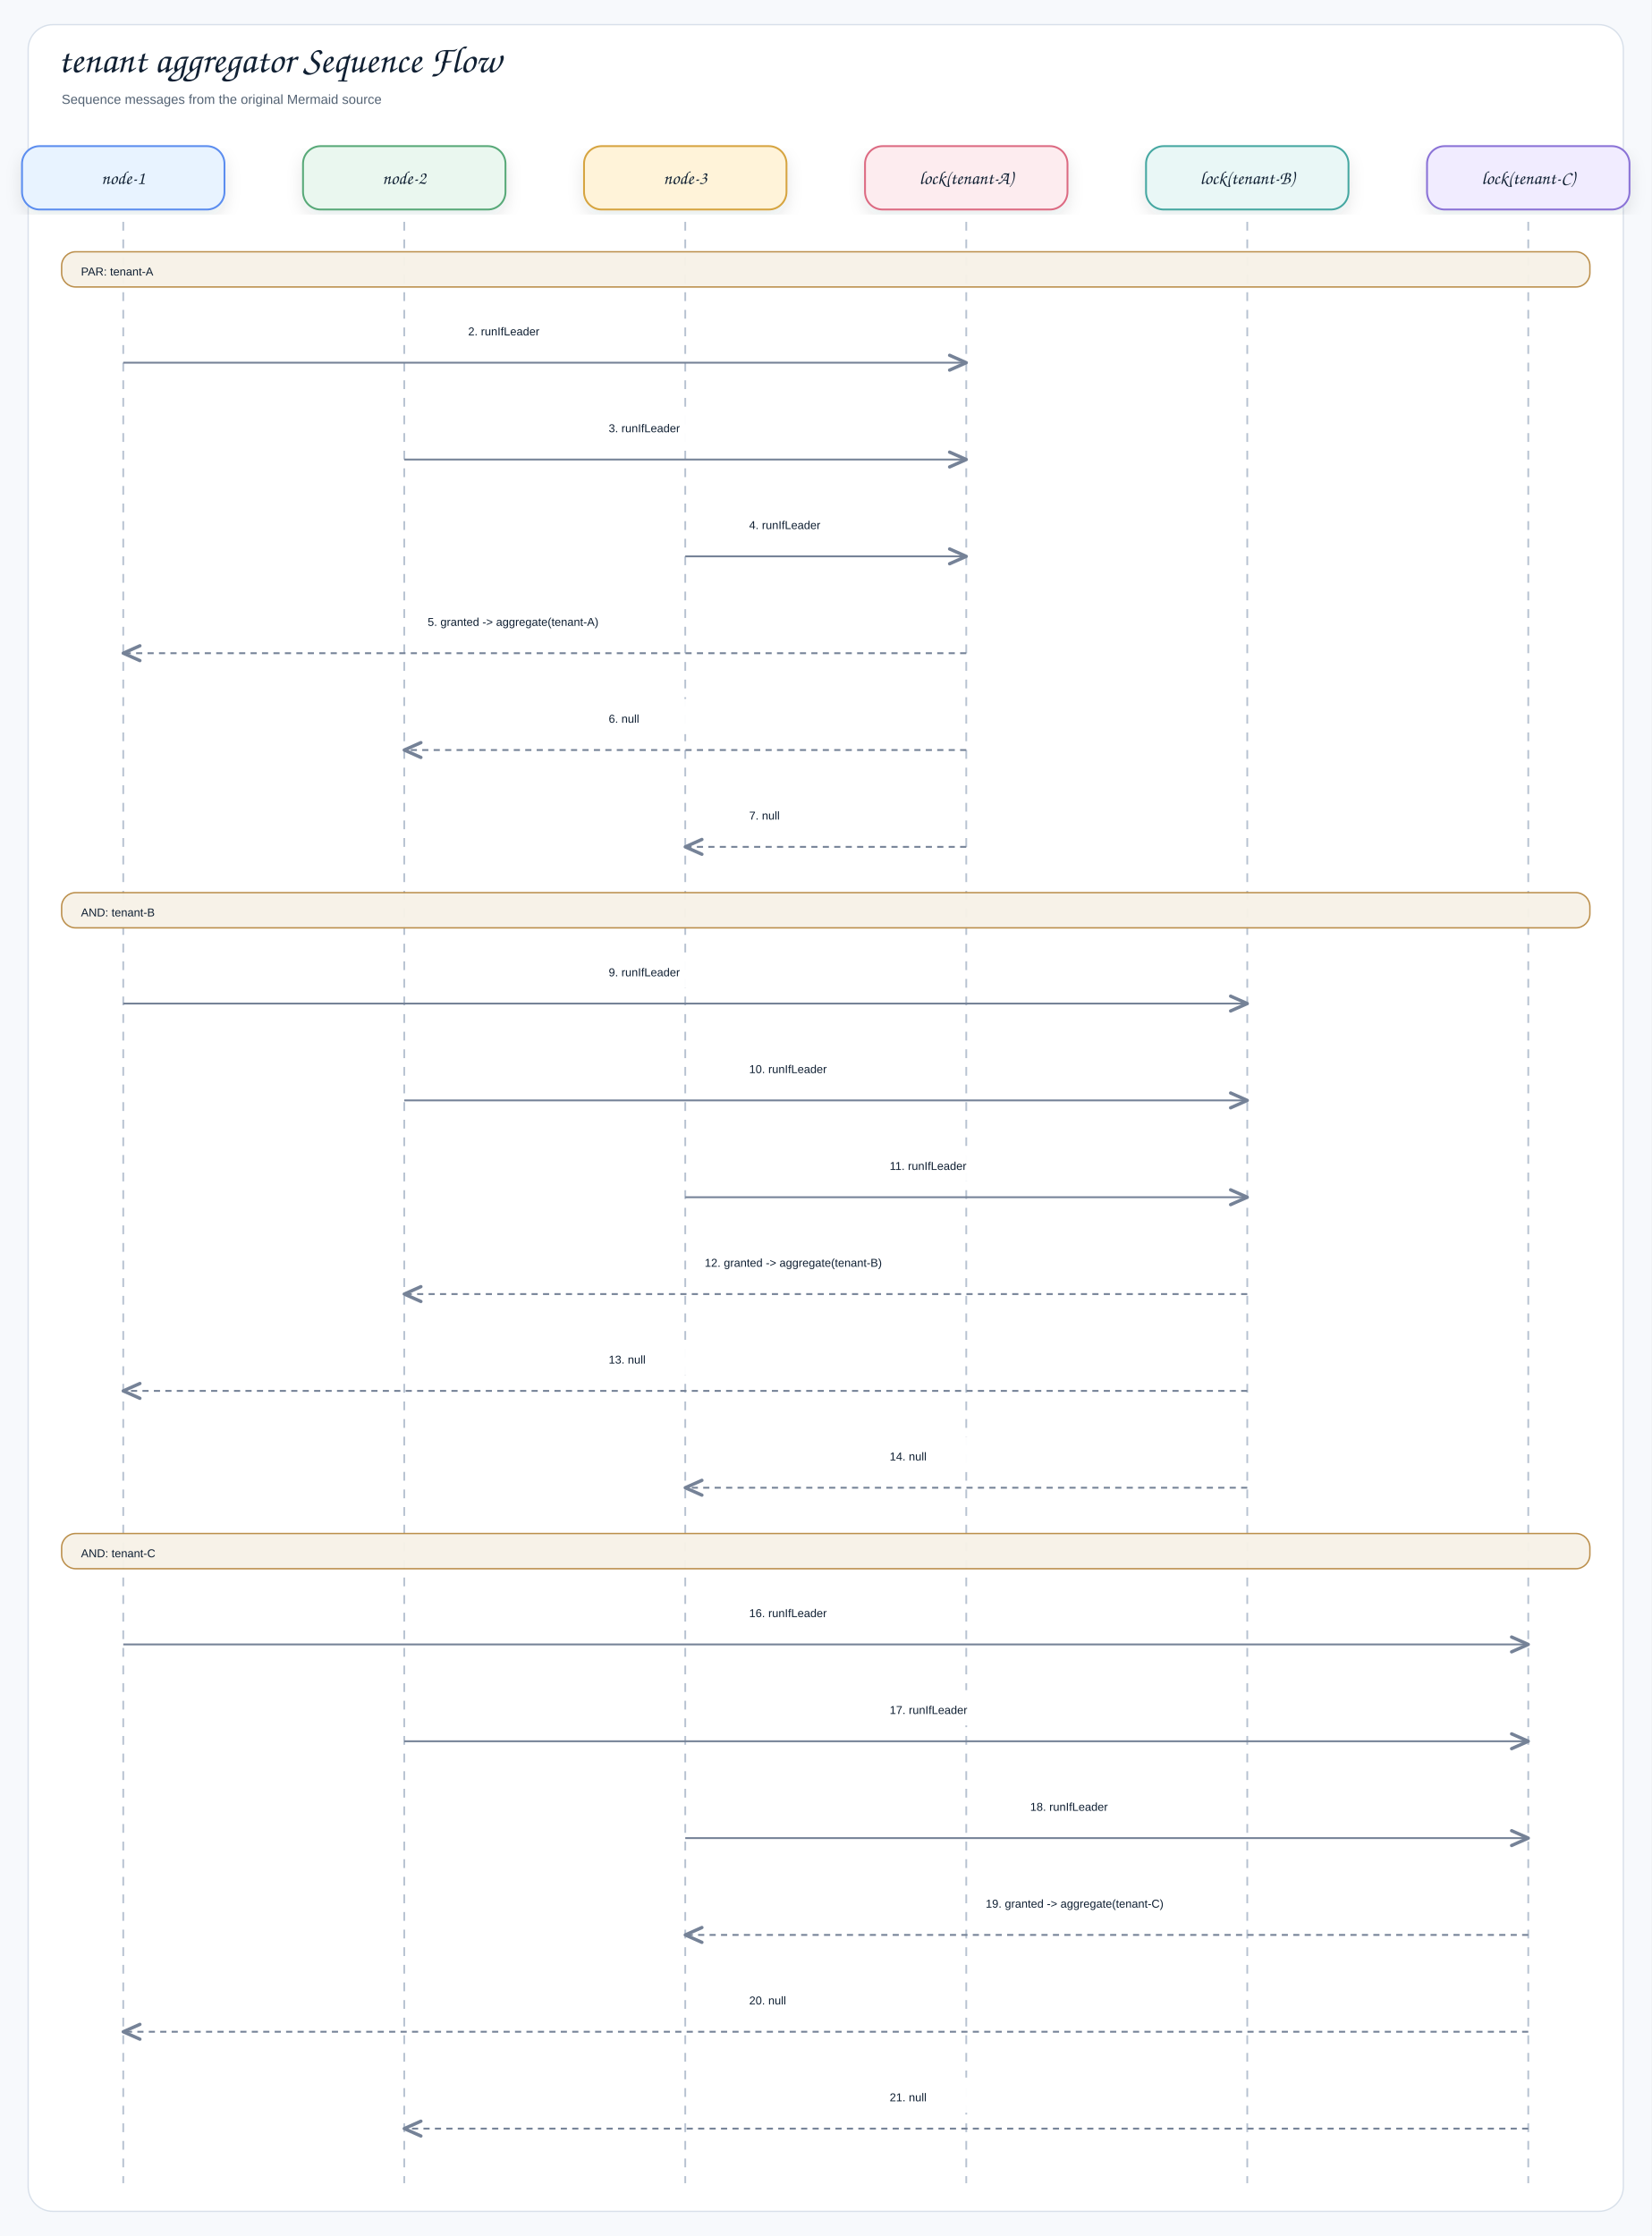
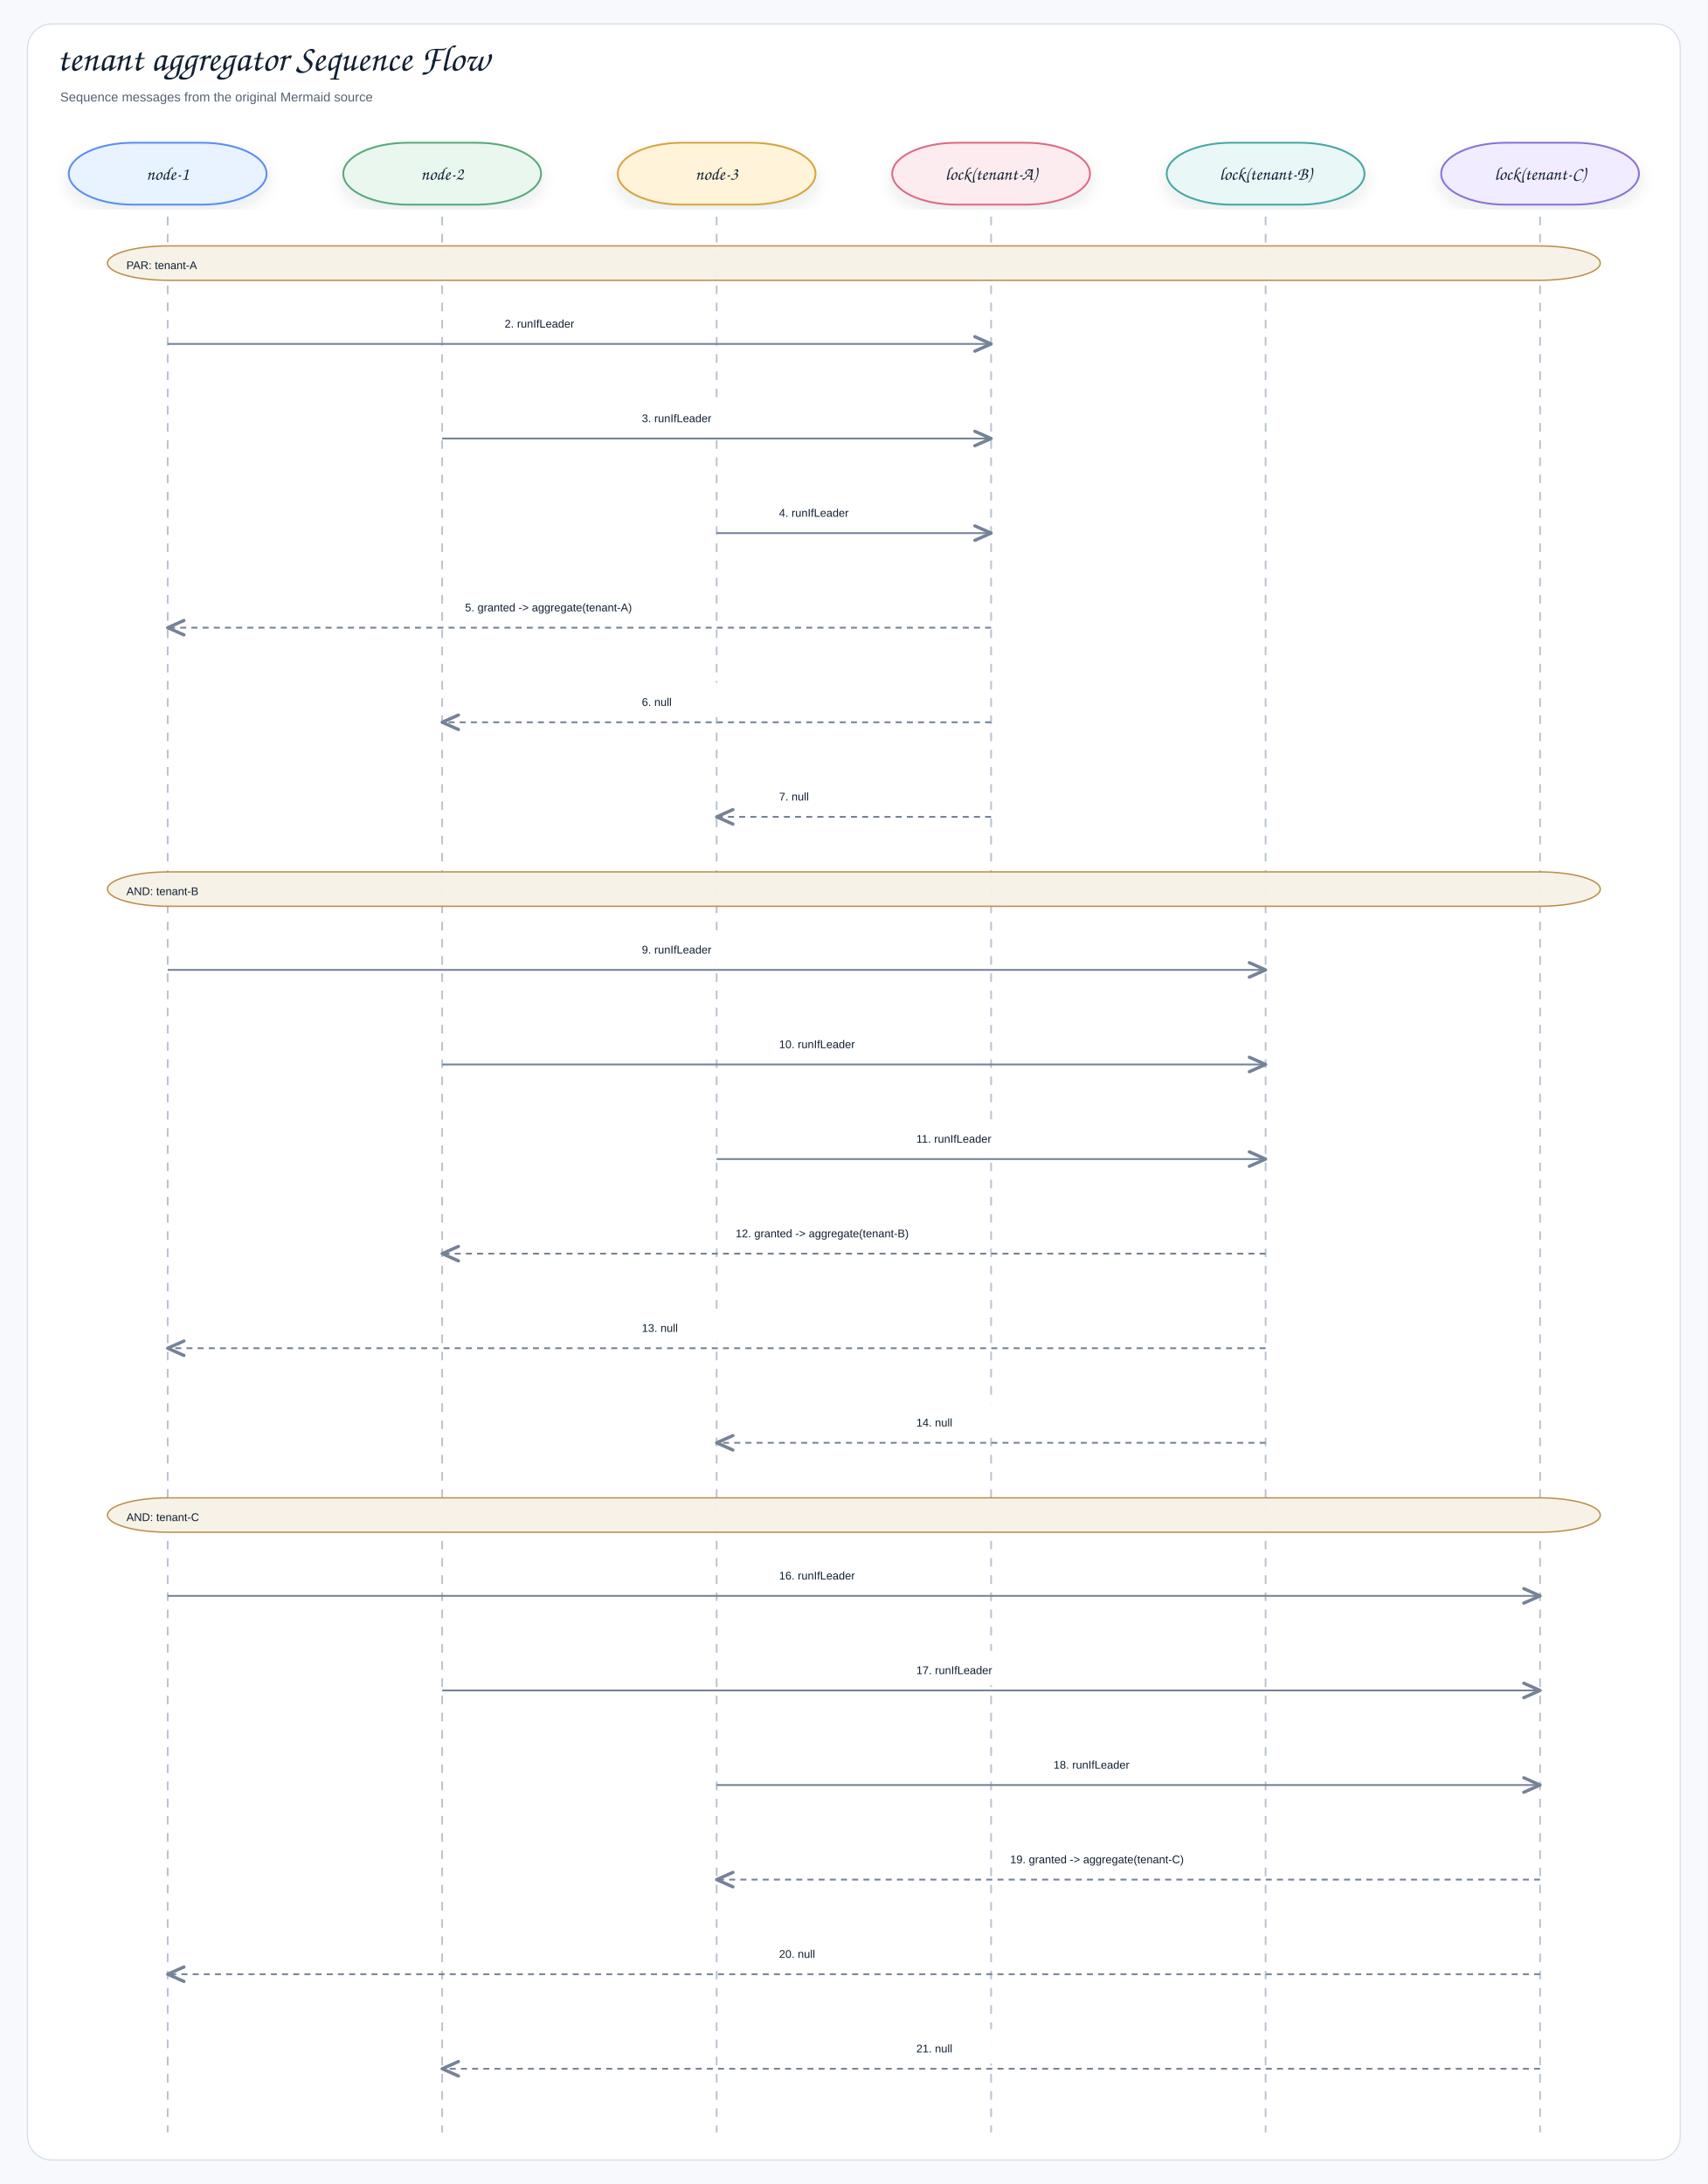
- <svg xmlns="http://www.w3.org/2000/svg" width="1876" height="2540" viewBox="0 0 1876 2540" role="img" aria-label="tenant aggregator Sequence Flow">
+ <svg xmlns="http://www.w3.org/2000/svg" width="1986" height="2540" viewBox="0 0 1986 2540" role="img" aria-label="tenant aggregator Sequence Flow">
  <defs>
    <filter id="shadow" x="-8%" y="-8%" width="116%" height="116%">
      <feDropShadow dx="0" dy="8" stdDeviation="9" flood-color="#1f2937" flood-opacity="0.10" />
    </filter>
    <marker id="openArrow" markerWidth="12" markerHeight="10" refX="10" refY="5" orient="auto" markerUnits="strokeWidth">
      <path d="M 1 1 L 10 5 L 1 9" fill="none" stroke="#758297" stroke-width="1.8" stroke-linecap="round" stroke-linejoin="round" />
    </marker>
    <marker id="inherit" markerWidth="14" markerHeight="12" refX="12" refY="6" orient="auto" markerUnits="strokeWidth">
      <path d="M 0 1 L 12 6 L 0 11 Z" fill="#ffffff" stroke="#758297" stroke-width="1.8" />
    </marker>
    <style>
    .canvas{fill:#f7f9fc}.frame{fill:#fff;stroke:#d8e0ea;stroke-width:1.5}
-     .title{font-family:"Architects Daughter","Comic Sans MS","Comic Sans",cursive;font-size:43px;font-weight:400;fill:#102033}
-     .subtitle{font-family:"Comic Sans MS","Comic Sans","Comic Neue",Arial,sans-serif;font-size:15px;font-weight:400;fill:#536273}
-     .label{font-family:"Architects Daughter","Comic Sans MS","Comic Sans",cursive;font-size:25px;font-weight:400;fill:#102033}
-     .smallLabel{font-family:"Architects Daughter","Comic Sans MS","Comic Sans",cursive;font-size:21px;font-weight:400;fill:#102033}
-     .mono{font-family:"Comic Sans MS","Comic Sans","Comic Neue",Arial,sans-serif;font-size:12px;font-weight:400;fill:#102033}
-     .small{font-family:"Comic Sans MS","Comic Sans","Comic Neue",Arial,sans-serif;font-size:12px;font-weight:400;fill:#536273}
-     .strong{font-family:"Comic Sans MS","Comic Sans","Comic Neue",Arial,sans-serif;font-size:13px;font-weight:400;fill:#102033}
+     .title{font-family:"Architects Daughter","Comic Mono","Comic Sans MS","Comic Sans",cursive;font-size:43px;font-weight:400;fill:#102033}
+     .subtitle{font-family:"Comic Mono","Comic Sans MS","Comic Sans","Comic Neue",Arial,sans-serif;font-size:15px;font-weight:400;fill:#536273}
+     .label{font-family:"Architects Daughter","Comic Mono","Comic Sans MS","Comic Sans",cursive;font-size:25px;font-weight:400;fill:#102033}
+     .smallLabel{font-family:"Architects Daughter","Comic Mono","Comic Sans MS","Comic Sans",cursive;font-size:21px;font-weight:400;fill:#102033}
+     .mono{font-family:"Comic Mono","Comic Sans MS","Comic Sans","Comic Neue",Arial,sans-serif;font-size:12px;font-weight:400;fill:#102033}
+     .small{font-family:"Comic Mono","Comic Sans MS","Comic Sans","Comic Neue",Arial,sans-serif;font-size:12px;font-weight:400;fill:#536273}
+     .strong{font-family:"Comic Mono","Comic Sans MS","Comic Sans","Comic Neue",Arial,sans-serif;font-size:13px;font-weight:400;fill:#102033}
    .card{stroke-width:2.1;filter:url(#shadow)}.compartment{stroke-width:1.5;fill:none}
    .line{stroke:#758297;stroke-width:2.1;fill:none;marker-end:url(#openArrow)}
    .plainLine{stroke:#758297;stroke-width:2.1;fill:none}
    .dashed{stroke:#758297;stroke-width:2.1;stroke-dasharray:7 6;fill:none;marker-end:url(#openArrow)}
    .inheritLine{stroke:#758297;stroke-width:2.2;fill:none;marker-end:url(#inherit)}
    .implLine{stroke:#758297;stroke-width:2.2;stroke-dasharray:8 7;fill:none;marker-end:url(#inherit)}
  </style>
  </defs>
-   <rect class="canvas" width="1876" height="2540" />
-   <rect class="frame" x="32" y="28" width="1812" height="2484" rx="28" />
+   <rect class="canvas" width="1986" height="2540" />
+   <rect class="frame" x="32" y="28" width="1922" height="2484" rx="28" />
  <text class="title" x="66" y="82">tenant aggregator Sequence Flow</text>
  <text class="subtitle" x="70" y="118">Sequence messages from the original Mermaid source</text>
-   <rect class="card" x="25" y="166" width="230" height="72" rx="20" fill="#E8F3FF" stroke="#5B8DEF" />
-   <text class="smallLabel" x="140" y="209" text-anchor="middle">node-1</text>
-   <line class="lifeline" x1="140" y1="252" x2="140" y2="2480" stroke="#b7c2d1" stroke-width="2" stroke-dasharray="10 10" />
-   <rect class="card" x="344.2" y="166" width="230" height="72" rx="20" fill="#EAF7EF" stroke="#58A978" />
-   <text class="smallLabel" x="459.2" y="209" text-anchor="middle">node-2</text>
-   <line class="lifeline" x1="459.2" y1="252" x2="459.2" y2="2480" stroke="#b7c2d1" stroke-width="2" stroke-dasharray="10 10" />
-   <rect class="card" x="663.4" y="166" width="230" height="72" rx="20" fill="#FFF3D9" stroke="#D6A441" />
-   <text class="smallLabel" x="778.4" y="209" text-anchor="middle">node-3</text>
-   <line class="lifeline" x1="778.4" y1="252" x2="778.4" y2="2480" stroke="#b7c2d1" stroke-width="2" stroke-dasharray="10 10" />
-   <rect class="card" x="982.6" y="166" width="230" height="72" rx="20" fill="#FDECEF" stroke="#DC6B82" />
-   <text class="smallLabel" x="1097.6" y="209" text-anchor="middle">lock(tenant-A)</text>
-   <line class="lifeline" x1="1097.6" y1="252" x2="1097.6" y2="2480" stroke="#b7c2d1" stroke-width="2" stroke-dasharray="10 10" />
-   <rect class="card" x="1301.8" y="166" width="230" height="72" rx="20" fill="#E9F7F6" stroke="#45A7A1" />
-   <text class="smallLabel" x="1416.8" y="209" text-anchor="middle">lock(tenant-B)</text>
-   <line class="lifeline" x1="1416.8" y1="252" x2="1416.8" y2="2480" stroke="#b7c2d1" stroke-width="2" stroke-dasharray="10 10" />
-   <rect class="card" x="1621" y="166" width="230" height="72" rx="20" fill="#F1ECFF" stroke="#8A72D6" />
-   <text class="smallLabel" x="1736" y="209" text-anchor="middle">lock(tenant-C)</text>
-   <line class="lifeline" x1="1736" y1="252" x2="1736" y2="2480" stroke="#b7c2d1" stroke-width="2" stroke-dasharray="10 10" />
-   <rect x="70" y="286" width="1736" height="40" rx="16" fill="#F7F1E7" stroke="#B88A44" stroke-width="1.6" opacity="0.96" />
-   <text class="strong" x="92" y="313" text-anchor="start">PAR: tenant-A</text>
-   <rect x="513.8" y="354" width="210" height="40" rx="12" fill="#ffffff" opacity="0.97" />
-   <text class="strong" x="531.8" y="381" text-anchor="start">2. runIfLeader</text>
-   <path class="line" d="M140 412 L1097.6 412" />
-   <rect x="673.4" y="464" width="210" height="40" rx="12" fill="#ffffff" opacity="0.97" />
-   <text class="strong" x="691.4" y="491" text-anchor="start">3. runIfLeader</text>
-   <path class="line" d="M459.2 522 L1097.6 522" />
-   <rect x="833" y="574" width="210" height="40" rx="12" fill="#ffffff" opacity="0.97" />
-   <text class="strong" x="851" y="601" text-anchor="start">4. runIfLeader</text>
-   <path class="line" d="M778.4 632 L1097.6 632" />
-   <rect x="467.8" y="684" width="302" height="40" rx="12" fill="#ffffff" opacity="0.97" />
-   <text class="strong" x="485.8" y="711" text-anchor="start">5. granted -&gt; aggregate(tenant-A)</text>
-   <path class="dashed" d="M1097.6 742 L140 742" />
-   <rect x="673.4" y="794" width="210" height="40" rx="12" fill="#ffffff" opacity="0.97" />
-   <text class="strong" x="691.4" y="821" text-anchor="start">6. null</text>
-   <path class="dashed" d="M1097.6 852 L459.2 852" />
-   <rect x="833" y="904" width="210" height="40" rx="12" fill="#ffffff" opacity="0.97" />
-   <text class="strong" x="851" y="931" text-anchor="start">7. null</text>
-   <path class="dashed" d="M1097.6 962 L778.4 962" />
-   <rect x="70" y="1014" width="1736" height="40" rx="16" fill="#F7F1E7" stroke="#B88A44" stroke-width="1.6" opacity="0.96" />
-   <text class="strong" x="92" y="1041" text-anchor="start">AND: tenant-B</text>
-   <rect x="673.4" y="1082" width="210" height="40" rx="12" fill="#ffffff" opacity="0.97" />
-   <text class="strong" x="691.4" y="1109" text-anchor="start">9. runIfLeader</text>
-   <path class="line" d="M140 1140 L1416.8 1140" />
-   <rect x="833" y="1192" width="210" height="40" rx="12" fill="#ffffff" opacity="0.97" />
-   <text class="strong" x="851" y="1219" text-anchor="start">10. runIfLeader</text>
-   <path class="line" d="M459.2 1250 L1416.8 1250" />
-   <rect x="992.6" y="1302" width="210" height="40" rx="12" fill="#ffffff" opacity="0.97" />
-   <text class="strong" x="1010.6" y="1329" text-anchor="start">11. runIfLeader</text>
-   <path class="line" d="M778.4 1360 L1416.8 1360" />
-   <rect x="782.5" y="1412" width="311" height="40" rx="12" fill="#ffffff" opacity="0.97" />
-   <text class="strong" x="800.5" y="1439" text-anchor="start">12. granted -&gt; aggregate(tenant-B)</text>
-   <path class="dashed" d="M1416.8 1470 L459.2 1470" />
-   <rect x="673.4" y="1522" width="210" height="40" rx="12" fill="#ffffff" opacity="0.97" />
-   <text class="strong" x="691.4" y="1549" text-anchor="start">13. null</text>
-   <path class="dashed" d="M1416.8 1580 L140 1580" />
-   <rect x="992.6" y="1632" width="210" height="40" rx="12" fill="#ffffff" opacity="0.97" />
-   <text class="strong" x="1010.6" y="1659" text-anchor="start">14. null</text>
-   <path class="dashed" d="M1416.8 1690 L778.4 1690" />
-   <rect x="70" y="1742" width="1736" height="40" rx="16" fill="#F7F1E7" stroke="#B88A44" stroke-width="1.6" opacity="0.96" />
-   <text class="strong" x="92" y="1769" text-anchor="start">AND: tenant-C</text>
-   <rect x="833" y="1810" width="210" height="40" rx="12" fill="#ffffff" opacity="0.97" />
-   <text class="strong" x="851" y="1837" text-anchor="start">16. runIfLeader</text>
-   <path class="line" d="M140 1868 L1736 1868" />
-   <rect x="992.6" y="1920" width="210" height="40" rx="12" fill="#ffffff" opacity="0.97" />
-   <text class="strong" x="1010.6" y="1947" text-anchor="start">17. runIfLeader</text>
-   <path class="line" d="M459.2 1978 L1736 1978" />
-   <rect x="1152.2" y="2030" width="210" height="40" rx="12" fill="#ffffff" opacity="0.97" />
-   <text class="strong" x="1170.2" y="2057" text-anchor="start">18. runIfLeader</text>
-   <path class="line" d="M778.4 2088 L1736 2088" />
-   <rect x="1101.7" y="2140" width="311" height="40" rx="12" fill="#ffffff" opacity="0.97" />
-   <text class="strong" x="1119.7" y="2167" text-anchor="start">19. granted -&gt; aggregate(tenant-C)</text>
-   <path class="dashed" d="M1736 2198 L778.4 2198" />
-   <rect x="833" y="2250" width="210" height="40" rx="12" fill="#ffffff" opacity="0.97" />
-   <text class="strong" x="851" y="2277" text-anchor="start">20. null</text>
-   <path class="dashed" d="M1736 2308 L140 2308" />
-   <rect x="992.6" y="2360" width="210" height="40" rx="12" fill="#ffffff" opacity="0.97" />
-   <text class="strong" x="1010.6" y="2387" text-anchor="start">21. null</text>
-   <path class="dashed" d="M1736 2418 L459.2 2418" />
+   <rect class="card" x="80" y="166" width="230" height="72" rx="75" fill="#E8F3FF" stroke="#5B8DEF" />
+   <text class="smallLabel" x="195" y="209" text-anchor="middle">node-1</text>
+   <line class="lifeline" x1="195" y1="252" x2="195" y2="2480" stroke="#b7c2d1" stroke-width="2" stroke-dasharray="10 10" />
+   <rect class="card" x="399.2" y="166" width="230" height="72" rx="75" fill="#EAF7EF" stroke="#58A978" />
+   <text class="smallLabel" x="514.2" y="209" text-anchor="middle">node-2</text>
+   <line class="lifeline" x1="514.2" y1="252" x2="514.2" y2="2480" stroke="#b7c2d1" stroke-width="2" stroke-dasharray="10 10" />
+   <rect class="card" x="718.4" y="166" width="230" height="72" rx="75" fill="#FFF3D9" stroke="#D6A441" />
+   <text class="smallLabel" x="833.4" y="209" text-anchor="middle">node-3</text>
+   <line class="lifeline" x1="833.4" y1="252" x2="833.4" y2="2480" stroke="#b7c2d1" stroke-width="2" stroke-dasharray="10 10" />
+   <rect class="card" x="1037.6" y="166" width="230" height="72" rx="75" fill="#FDECEF" stroke="#DC6B82" />
+   <text class="smallLabel" x="1152.6" y="209" text-anchor="middle">lock(tenant-A)</text>
+   <line class="lifeline" x1="1152.6" y1="252" x2="1152.6" y2="2480" stroke="#b7c2d1" stroke-width="2" stroke-dasharray="10 10" />
+   <rect class="card" x="1356.8" y="166" width="230" height="72" rx="75" fill="#E9F7F6" stroke="#45A7A1" />
+   <text class="smallLabel" x="1471.8" y="209" text-anchor="middle">lock(tenant-B)</text>
+   <line class="lifeline" x1="1471.8" y1="252" x2="1471.8" y2="2480" stroke="#b7c2d1" stroke-width="2" stroke-dasharray="10 10" />
+   <rect class="card" x="1676" y="166" width="230" height="72" rx="75" fill="#F1ECFF" stroke="#8A72D6" />
+   <text class="smallLabel" x="1791" y="209" text-anchor="middle">lock(tenant-C)</text>
+   <line class="lifeline" x1="1791" y1="252" x2="1791" y2="2480" stroke="#b7c2d1" stroke-width="2" stroke-dasharray="10 10" />
+   <rect x="125" y="286" width="1736" height="40" rx="71" fill="#F7F1E7" stroke="#B88A44" stroke-width="1.6" opacity="0.96" />
+   <text class="strong" x="147" y="313" text-anchor="start">PAR: tenant-A</text>
+   <rect x="568.8" y="354" width="210" height="40" rx="67" fill="#ffffff" opacity="0.97" />
+   <text class="strong" x="586.8" y="381" text-anchor="start">2. runIfLeader</text>
+   <path class="line" d="M195 400 L1152.6 400" />
+   <rect x="728.4" y="464" width="210" height="40" rx="67" fill="#ffffff" opacity="0.97" />
+   <text class="strong" x="746.4" y="491" text-anchor="start">3. runIfLeader</text>
+   <path class="line" d="M514.2 510 L1152.6 510" />
+   <rect x="888" y="574" width="210" height="40" rx="67" fill="#ffffff" opacity="0.97" />
+   <text class="strong" x="906" y="601" text-anchor="start">4. runIfLeader</text>
+   <path class="line" d="M833.4 620 L1152.6 620" />
+   <rect x="522.8" y="684" width="302" height="40" rx="67" fill="#ffffff" opacity="0.97" />
+   <text class="strong" x="540.8" y="711" text-anchor="start">5. granted -&gt; aggregate(tenant-A)</text>
+   <path class="dashed" d="M1152.6 730 L195 730" />
+   <rect x="728.4" y="794" width="210" height="40" rx="67" fill="#ffffff" opacity="0.97" />
+   <text class="strong" x="746.4" y="821" text-anchor="start">6. null</text>
+   <path class="dashed" d="M1152.6 840 L514.2 840" />
+   <rect x="888" y="904" width="210" height="40" rx="67" fill="#ffffff" opacity="0.97" />
+   <text class="strong" x="906" y="931" text-anchor="start">7. null</text>
+   <path class="dashed" d="M1152.6 950 L833.4 950" />
+   <rect x="125" y="1014" width="1736" height="40" rx="71" fill="#F7F1E7" stroke="#B88A44" stroke-width="1.6" opacity="0.96" />
+   <text class="strong" x="147" y="1041" text-anchor="start">AND: tenant-B</text>
+   <rect x="728.4" y="1082" width="210" height="40" rx="67" fill="#ffffff" opacity="0.97" />
+   <text class="strong" x="746.4" y="1109" text-anchor="start">9. runIfLeader</text>
+   <path class="line" d="M195 1128 L1471.8 1128" />
+   <rect x="888" y="1192" width="210" height="40" rx="67" fill="#ffffff" opacity="0.97" />
+   <text class="strong" x="906" y="1219" text-anchor="start">10. runIfLeader</text>
+   <path class="line" d="M514.2 1238 L1471.8 1238" />
+   <rect x="1047.6" y="1302" width="210" height="40" rx="67" fill="#ffffff" opacity="0.97" />
+   <text class="strong" x="1065.6" y="1329" text-anchor="start">11. runIfLeader</text>
+   <path class="line" d="M833.4 1348 L1471.8 1348" />
+   <rect x="837.5" y="1412" width="311" height="40" rx="67" fill="#ffffff" opacity="0.97" />
+   <text class="strong" x="855.5" y="1439" text-anchor="start">12. granted -&gt; aggregate(tenant-B)</text>
+   <path class="dashed" d="M1471.8 1458 L514.2 1458" />
+   <rect x="728.4" y="1522" width="210" height="40" rx="67" fill="#ffffff" opacity="0.97" />
+   <text class="strong" x="746.4" y="1549" text-anchor="start">13. null</text>
+   <path class="dashed" d="M1471.8 1568 L195 1568" />
+   <rect x="1047.6" y="1632" width="210" height="40" rx="67" fill="#ffffff" opacity="0.97" />
+   <text class="strong" x="1065.6" y="1659" text-anchor="start">14. null</text>
+   <path class="dashed" d="M1471.8 1678 L833.4 1678" />
+   <rect x="125" y="1742" width="1736" height="40" rx="71" fill="#F7F1E7" stroke="#B88A44" stroke-width="1.6" opacity="0.96" />
+   <text class="strong" x="147" y="1769" text-anchor="start">AND: tenant-C</text>
+   <rect x="888" y="1810" width="210" height="40" rx="67" fill="#ffffff" opacity="0.97" />
+   <text class="strong" x="906" y="1837" text-anchor="start">16. runIfLeader</text>
+   <path class="line" d="M195 1856 L1791 1856" />
+   <rect x="1047.6" y="1920" width="210" height="40" rx="67" fill="#ffffff" opacity="0.97" />
+   <text class="strong" x="1065.6" y="1947" text-anchor="start">17. runIfLeader</text>
+   <path class="line" d="M514.2 1966 L1791 1966" />
+   <rect x="1207.2" y="2030" width="210" height="40" rx="67" fill="#ffffff" opacity="0.97" />
+   <text class="strong" x="1225.2" y="2057" text-anchor="start">18. runIfLeader</text>
+   <path class="line" d="M833.4 2076 L1791 2076" />
+   <rect x="1156.7" y="2140" width="311" height="40" rx="67" fill="#ffffff" opacity="0.97" />
+   <text class="strong" x="1174.7" y="2167" text-anchor="start">19. granted -&gt; aggregate(tenant-C)</text>
+   <path class="dashed" d="M1791 2186 L833.4 2186" />
+   <rect x="888" y="2250" width="210" height="40" rx="67" fill="#ffffff" opacity="0.97" />
+   <text class="strong" x="906" y="2277" text-anchor="start">20. null</text>
+   <path class="dashed" d="M1791 2296 L195 2296" />
+   <rect x="1047.6" y="2360" width="210" height="40" rx="67" fill="#ffffff" opacity="0.97" />
+   <text class="strong" x="1065.6" y="2387" text-anchor="start">21. null</text>
+   <path class="dashed" d="M1791 2406 L514.2 2406" />
</svg>
